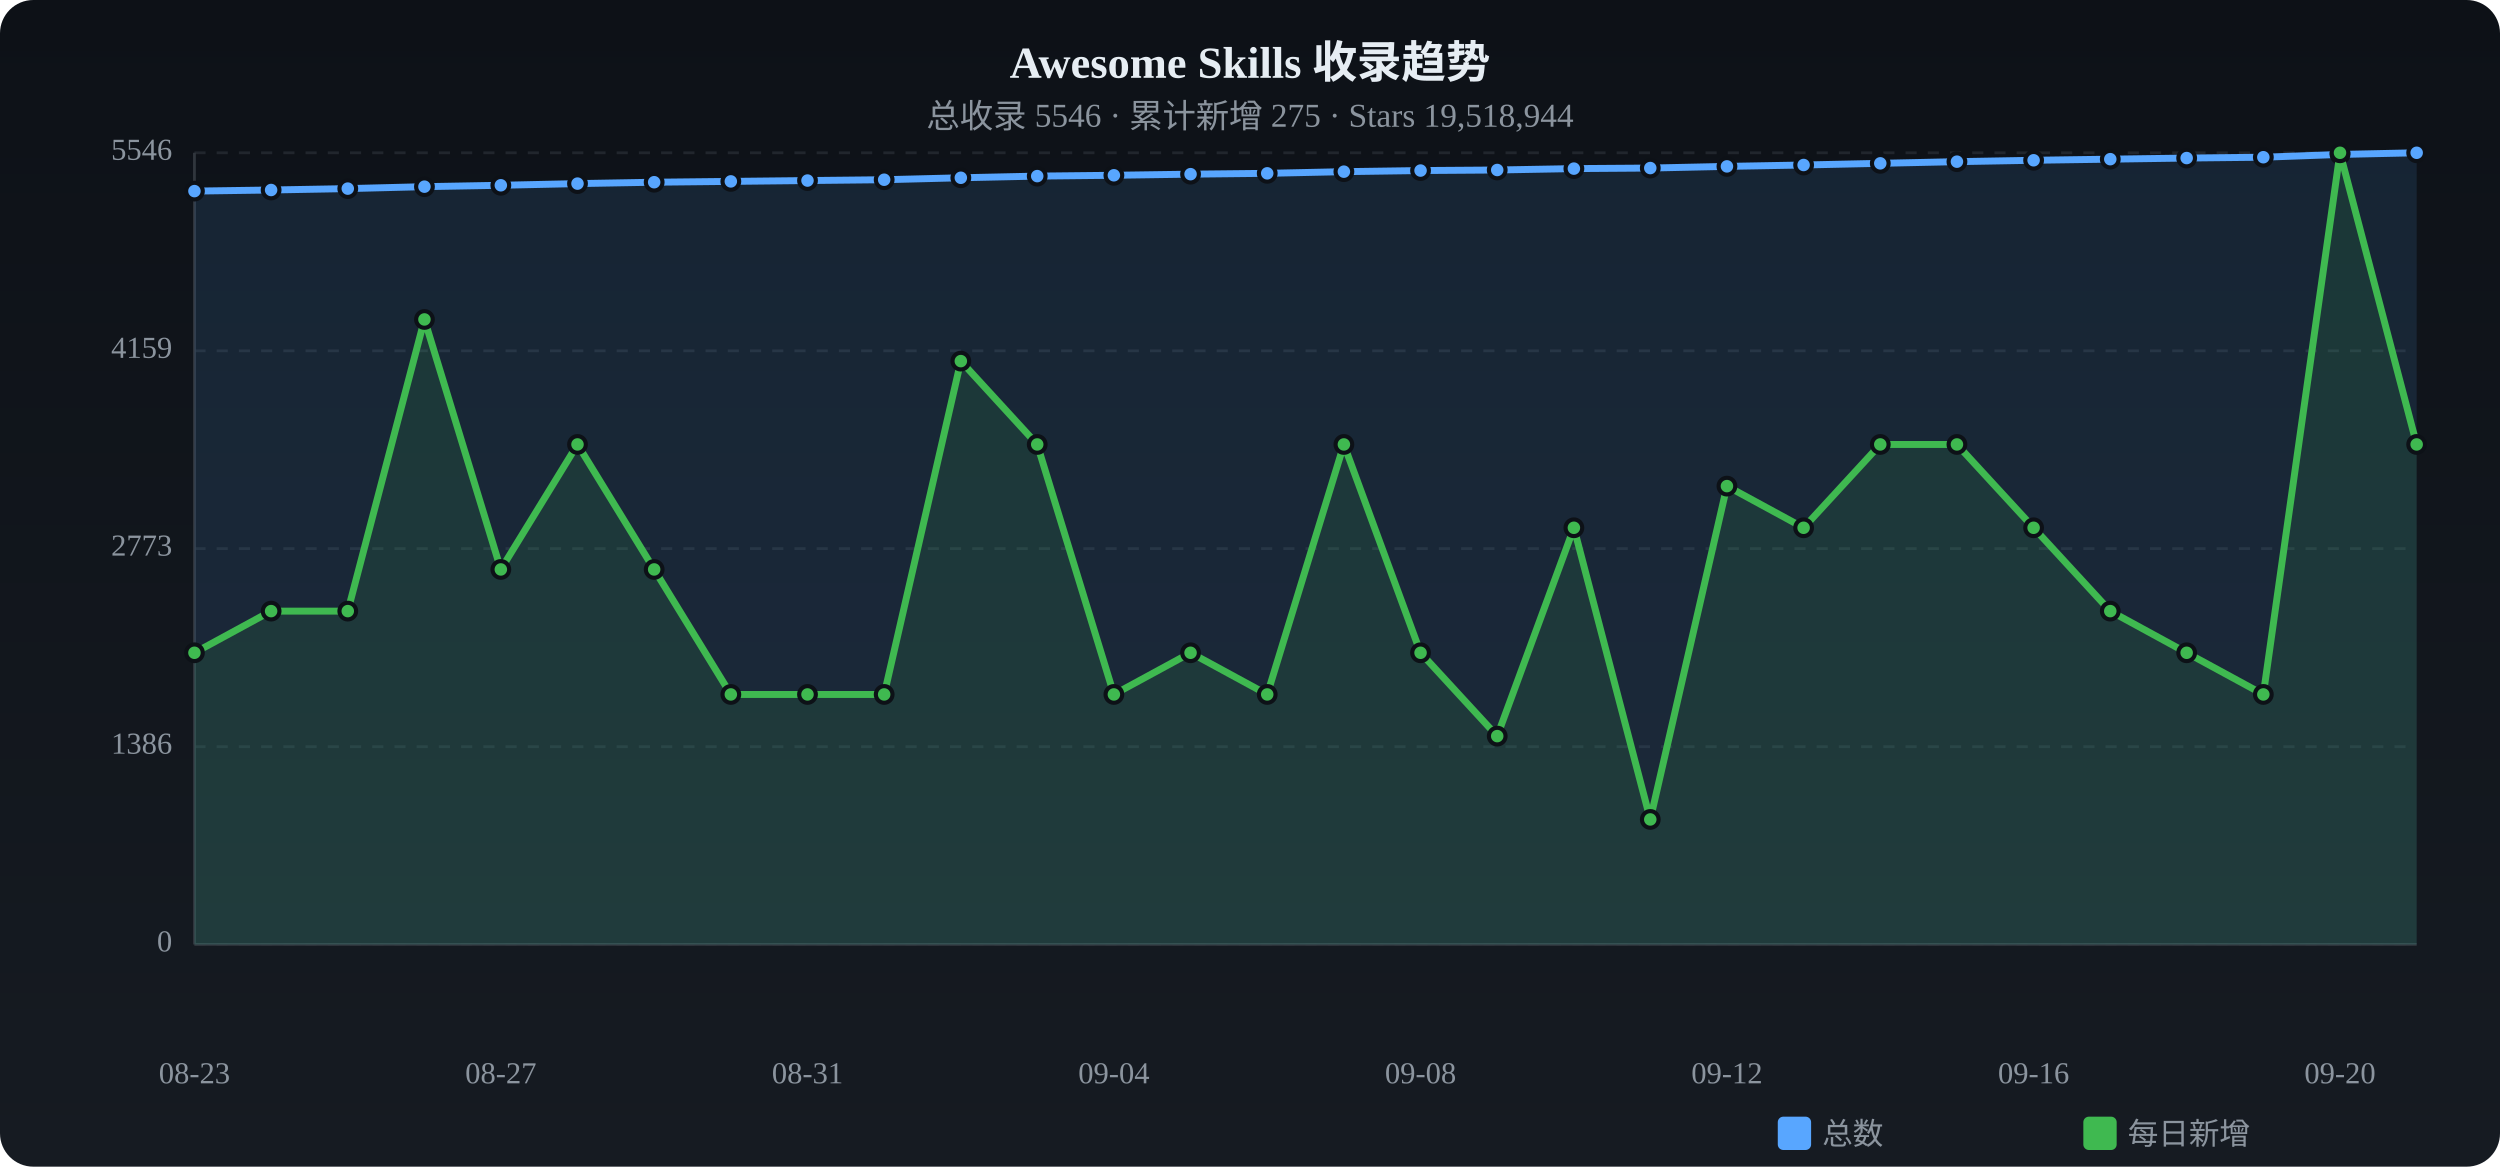
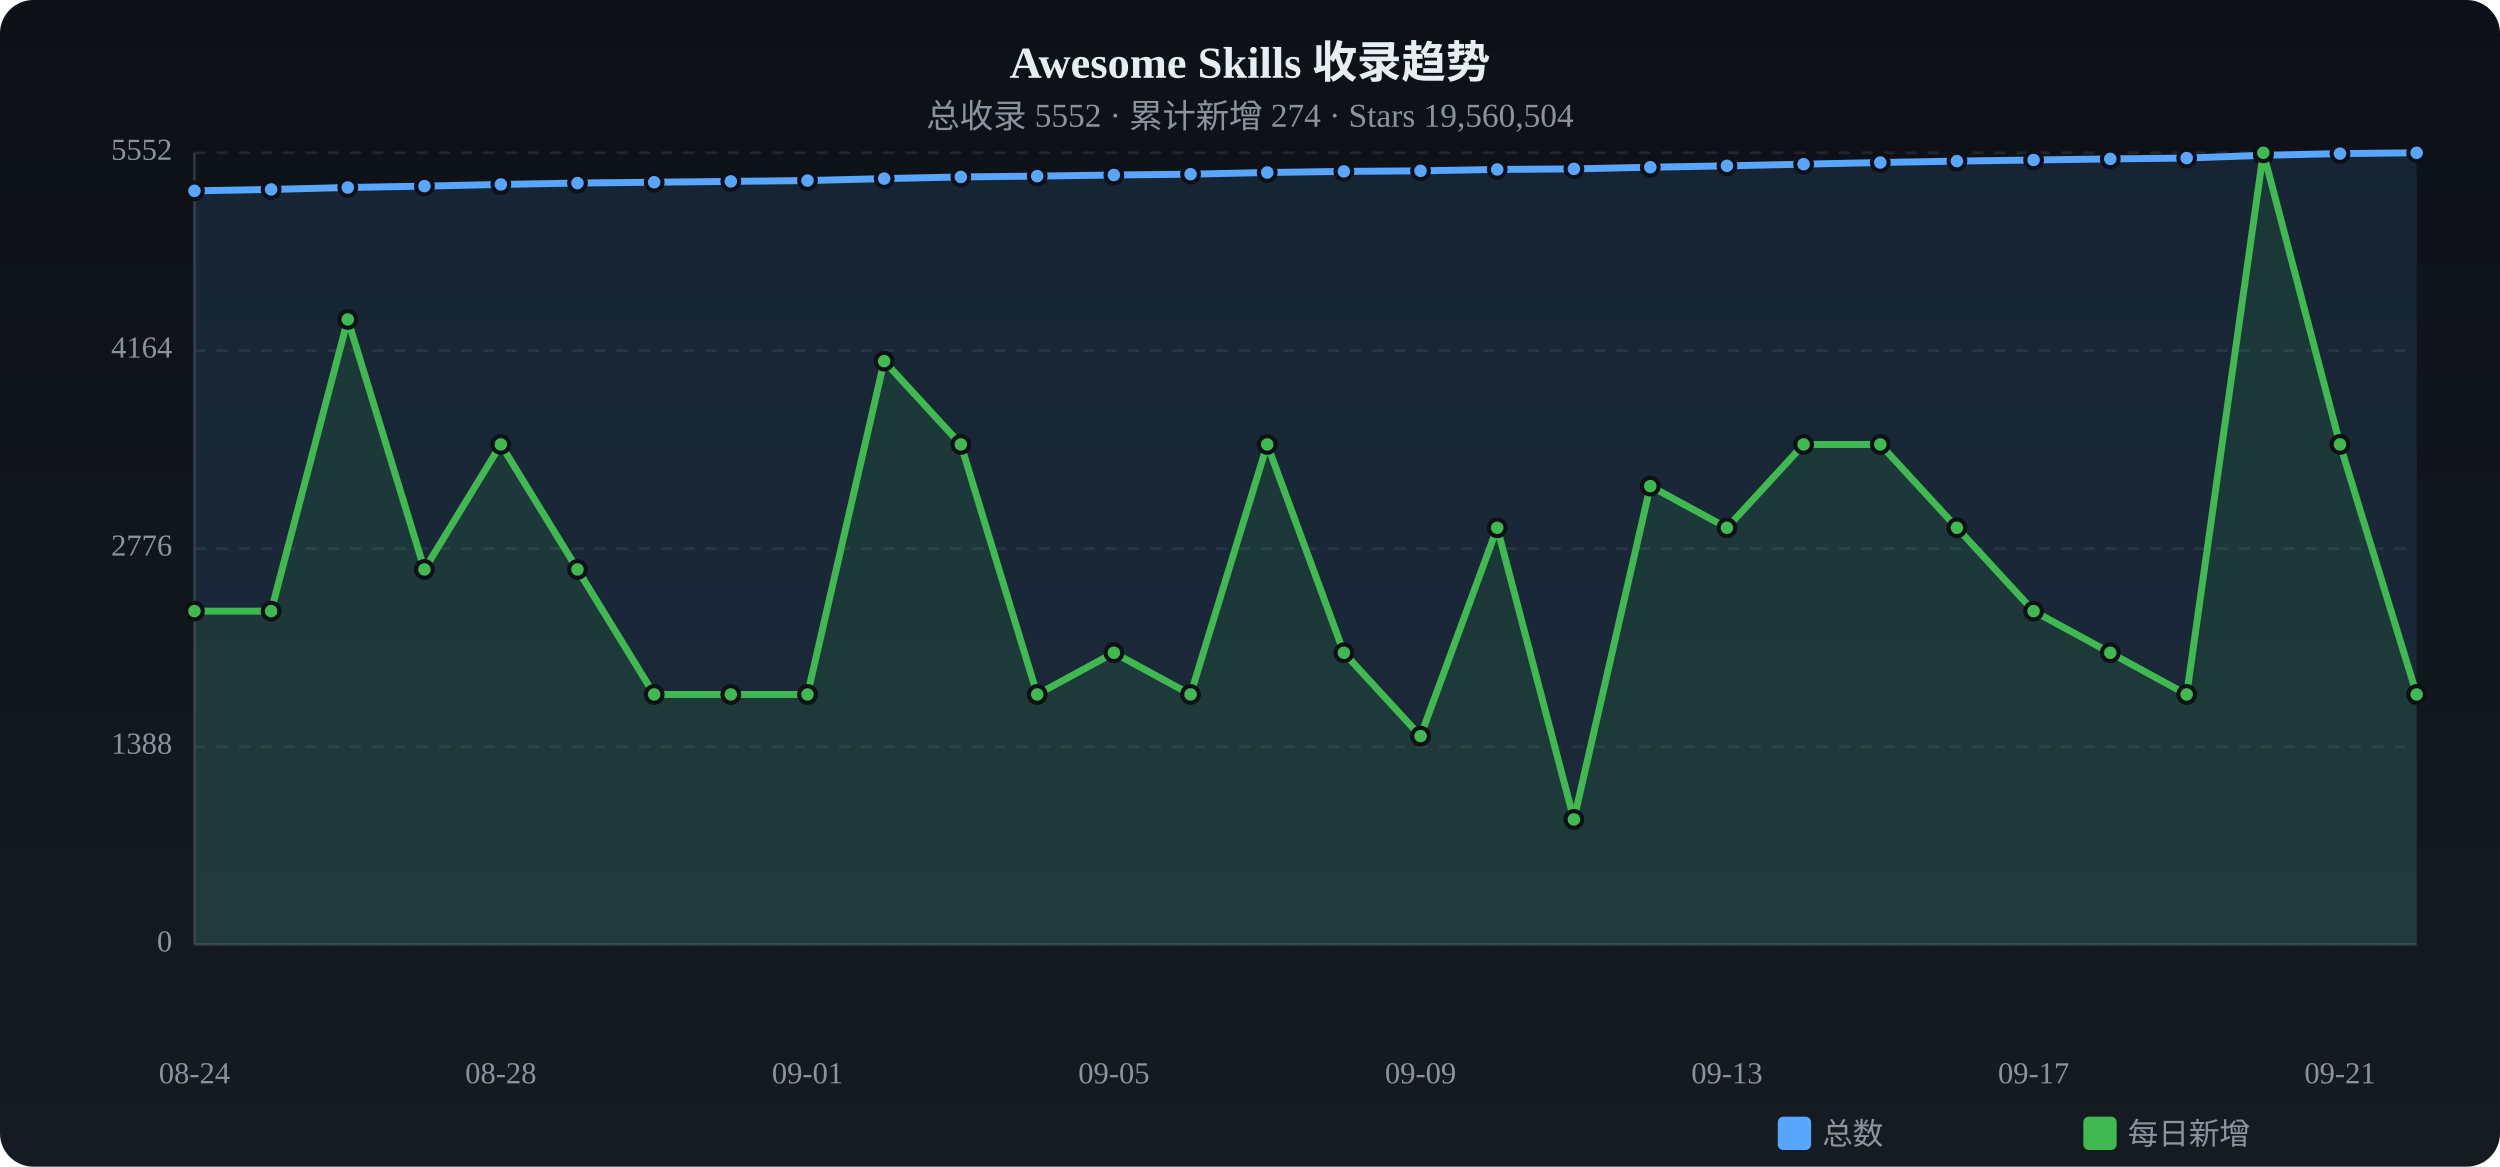
<svg xmlns="http://www.w3.org/2000/svg" viewBox="0 0 900 420" width="900" height="420">
  <defs>
    <linearGradient id="tbg" x1="0%" y1="0%" x2="0%" y2="100%">
      <stop offset="0%" stop-color="#0d1117" />
      <stop offset="100%" stop-color="#161b22" />
    </linearGradient>
  </defs>
  <rect width="900" height="420" rx="12" fill="url(#tbg)" />
  <text x="450.0" y="28" text-anchor="middle" fill="#e6edf3" font-size="16" font-weight="bold">Awesome Skills 收录趋势</text>
-   <text x="450.0" y="46" text-anchor="middle" fill="#8b949e" font-size="12">总收录 5546 · 累计新增 275 · Stars 19,518,944</text>
+   <text x="450.0" y="46" text-anchor="middle" fill="#8b949e" font-size="12">总收录 5552 · 累计新增 274 · Stars 19,560,504</text>
  <text x="62" y="340.0" text-anchor="end" fill="#8b949e" font-size="11" dominant-baseline="middle">0</text>
  <line x1="70" y1="340.0" x2="870" y2="340.0" stroke="#21262d" stroke-dasharray="4 4" />
-   <text x="62" y="268.8" text-anchor="end" fill="#8b949e" font-size="11" dominant-baseline="middle">1386</text>
+   <text x="62" y="268.8" text-anchor="end" fill="#8b949e" font-size="11" dominant-baseline="middle">1388</text>
  <line x1="70" y1="268.8" x2="870" y2="268.8" stroke="#21262d" stroke-dasharray="4 4" />
-   <text x="62" y="197.5" text-anchor="end" fill="#8b949e" font-size="11" dominant-baseline="middle">2773</text>
+   <text x="62" y="197.5" text-anchor="end" fill="#8b949e" font-size="11" dominant-baseline="middle">2776</text>
  <line x1="70" y1="197.5" x2="870" y2="197.5" stroke="#21262d" stroke-dasharray="4 4" />
-   <text x="62" y="126.3" text-anchor="end" fill="#8b949e" font-size="11" dominant-baseline="middle">4159</text>
-   <line x1="70" y1="126.3" x2="870" y2="126.3" stroke="#21262d" stroke-dasharray="4 4" />
-   <text x="62" y="55.0" text-anchor="end" fill="#8b949e" font-size="11" dominant-baseline="middle">5546</text>
+   <text x="62" y="126.2" text-anchor="end" fill="#8b949e" font-size="11" dominant-baseline="middle">4164</text>
+   <line x1="70" y1="126.2" x2="870" y2="126.2" stroke="#21262d" stroke-dasharray="4 4" />
+   <text x="62" y="55.0" text-anchor="end" fill="#8b949e" font-size="11" dominant-baseline="middle">5552</text>
  <line x1="70" y1="55.0" x2="870" y2="55.0" stroke="#21262d" stroke-dasharray="4 4" />
  <line x1="70" y1="55" x2="70" y2="340" stroke="#30363d" />
  <line x1="70" y1="340" x2="870" y2="340" stroke="#30363d" />
-   <path d="M70.0,68.8 L97.6,68.4 L125.2,67.9 L152.8,67.2 L180.3,66.7 L207.9,66.1 L235.5,65.6 L263.1,65.3 L290.7,65.0 L318.3,64.7 L345.9,64.0 L373.4,63.4 L401.0,63.1 L428.6,62.7 L456.2,62.4 L483.8,61.8 L511.4,61.4 L539.0,61.2 L566.6,60.7 L594.1,60.5 L621.7,59.9 L649.3,59.4 L676.9,58.8 L704.5,58.2 L732.1,57.7 L759.7,57.3 L787.2,56.9 L814.8,56.6 L842.4,55.6 L870.0,55.0 L870.0,340 L70.0,340 Z" fill="#58a6ff" opacity="0.12" />
-   <polyline points="70.0,68.8 97.6,68.4 125.2,67.9 152.8,67.2 180.3,66.7 207.9,66.1 235.5,65.6 263.1,65.3 290.7,65.0 318.3,64.7 345.9,64.0 373.4,63.4 401.0,63.1 428.6,62.7 456.2,62.4 483.8,61.8 511.4,61.4 539.0,61.2 566.6,60.7 594.1,60.5 621.7,59.9 649.3,59.4 676.9,58.8 704.5,58.2 732.1,57.7 759.7,57.3 787.2,56.9 814.8,56.6 842.4,55.6 870.0,55.0" fill="none" stroke="#58a6ff" stroke-width="2.5" stroke-linecap="round" stroke-linejoin="round" />
-   <circle cx="70.0" cy="68.8" r="3" fill="#58a6ff" stroke="#0d1117" stroke-width="1.5" />
-   <circle cx="97.6" cy="68.4" r="3" fill="#58a6ff" stroke="#0d1117" stroke-width="1.5" />
-   <circle cx="125.2" cy="67.9" r="3" fill="#58a6ff" stroke="#0d1117" stroke-width="1.5" />
-   <circle cx="152.8" cy="67.2" r="3" fill="#58a6ff" stroke="#0d1117" stroke-width="1.5" />
-   <circle cx="180.3" cy="66.7" r="3" fill="#58a6ff" stroke="#0d1117" stroke-width="1.5" />
-   <circle cx="207.9" cy="66.1" r="3" fill="#58a6ff" stroke="#0d1117" stroke-width="1.5" />
+   <path d="M70.0,68.7 L97.6,68.2 L125.2,67.5 L152.8,67.0 L180.3,66.4 L207.9,65.9 L235.5,65.6 L263.1,65.3 L290.7,65.0 L318.3,64.3 L345.9,63.7 L373.4,63.4 L401.0,63.0 L428.6,62.7 L456.2,62.1 L483.8,61.7 L511.4,61.5 L539.0,61.0 L566.6,60.8 L594.1,60.2 L621.7,59.7 L649.3,59.1 L676.9,58.5 L704.5,58.0 L732.1,57.6 L759.7,57.2 L787.2,56.9 L814.8,55.9 L842.4,55.3 L870.0,55.0 L870.0,340 L70.0,340 Z" fill="#58a6ff" opacity="0.12" />
+   <polyline points="70.0,68.7 97.6,68.2 125.2,67.5 152.8,67.0 180.3,66.4 207.9,65.9 235.5,65.6 263.1,65.3 290.7,65.0 318.3,64.3 345.9,63.7 373.4,63.4 401.0,63.0 428.6,62.7 456.2,62.1 483.8,61.7 511.4,61.5 539.0,61.0 566.6,60.8 594.1,60.2 621.7,59.7 649.3,59.1 676.9,58.5 704.5,58.0 732.1,57.6 759.7,57.2 787.2,56.9 814.8,55.9 842.4,55.3 870.0,55.0" fill="none" stroke="#58a6ff" stroke-width="2.5" stroke-linecap="round" stroke-linejoin="round" />
+   <circle cx="70.0" cy="68.7" r="3" fill="#58a6ff" stroke="#0d1117" stroke-width="1.5" />
+   <circle cx="97.6" cy="68.2" r="3" fill="#58a6ff" stroke="#0d1117" stroke-width="1.5" />
+   <circle cx="125.2" cy="67.5" r="3" fill="#58a6ff" stroke="#0d1117" stroke-width="1.5" />
+   <circle cx="152.8" cy="67.0" r="3" fill="#58a6ff" stroke="#0d1117" stroke-width="1.5" />
+   <circle cx="180.3" cy="66.4" r="3" fill="#58a6ff" stroke="#0d1117" stroke-width="1.5" />
+   <circle cx="207.9" cy="65.9" r="3" fill="#58a6ff" stroke="#0d1117" stroke-width="1.5" />
  <circle cx="235.5" cy="65.6" r="3" fill="#58a6ff" stroke="#0d1117" stroke-width="1.5" />
  <circle cx="263.1" cy="65.3" r="3" fill="#58a6ff" stroke="#0d1117" stroke-width="1.5" />
  <circle cx="290.7" cy="65.0" r="3" fill="#58a6ff" stroke="#0d1117" stroke-width="1.5" />
-   <circle cx="318.3" cy="64.7" r="3" fill="#58a6ff" stroke="#0d1117" stroke-width="1.5" />
-   <circle cx="345.9" cy="64.0" r="3" fill="#58a6ff" stroke="#0d1117" stroke-width="1.5" />
+   <circle cx="318.3" cy="64.3" r="3" fill="#58a6ff" stroke="#0d1117" stroke-width="1.5" />
+   <circle cx="345.9" cy="63.7" r="3" fill="#58a6ff" stroke="#0d1117" stroke-width="1.5" />
  <circle cx="373.4" cy="63.4" r="3" fill="#58a6ff" stroke="#0d1117" stroke-width="1.5" />
-   <circle cx="401.0" cy="63.1" r="3" fill="#58a6ff" stroke="#0d1117" stroke-width="1.5" />
+   <circle cx="401.0" cy="63.0" r="3" fill="#58a6ff" stroke="#0d1117" stroke-width="1.5" />
  <circle cx="428.6" cy="62.7" r="3" fill="#58a6ff" stroke="#0d1117" stroke-width="1.5" />
-   <circle cx="456.2" cy="62.4" r="3" fill="#58a6ff" stroke="#0d1117" stroke-width="1.5" />
-   <circle cx="483.8" cy="61.8" r="3" fill="#58a6ff" stroke="#0d1117" stroke-width="1.5" />
-   <circle cx="511.4" cy="61.4" r="3" fill="#58a6ff" stroke="#0d1117" stroke-width="1.5" />
-   <circle cx="539.0" cy="61.2" r="3" fill="#58a6ff" stroke="#0d1117" stroke-width="1.5" />
-   <circle cx="566.6" cy="60.7" r="3" fill="#58a6ff" stroke="#0d1117" stroke-width="1.5" />
-   <circle cx="594.1" cy="60.5" r="3" fill="#58a6ff" stroke="#0d1117" stroke-width="1.5" />
-   <circle cx="621.7" cy="59.9" r="3" fill="#58a6ff" stroke="#0d1117" stroke-width="1.5" />
-   <circle cx="649.3" cy="59.4" r="3" fill="#58a6ff" stroke="#0d1117" stroke-width="1.5" />
-   <circle cx="676.9" cy="58.8" r="3" fill="#58a6ff" stroke="#0d1117" stroke-width="1.5" />
-   <circle cx="704.5" cy="58.2" r="3" fill="#58a6ff" stroke="#0d1117" stroke-width="1.5" />
-   <circle cx="732.1" cy="57.7" r="3" fill="#58a6ff" stroke="#0d1117" stroke-width="1.5" />
-   <circle cx="759.7" cy="57.3" r="3" fill="#58a6ff" stroke="#0d1117" stroke-width="1.5" />
+   <circle cx="456.2" cy="62.1" r="3" fill="#58a6ff" stroke="#0d1117" stroke-width="1.5" />
+   <circle cx="483.8" cy="61.7" r="3" fill="#58a6ff" stroke="#0d1117" stroke-width="1.5" />
+   <circle cx="511.4" cy="61.5" r="3" fill="#58a6ff" stroke="#0d1117" stroke-width="1.5" />
+   <circle cx="539.0" cy="61.0" r="3" fill="#58a6ff" stroke="#0d1117" stroke-width="1.5" />
+   <circle cx="566.6" cy="60.8" r="3" fill="#58a6ff" stroke="#0d1117" stroke-width="1.5" />
+   <circle cx="594.1" cy="60.2" r="3" fill="#58a6ff" stroke="#0d1117" stroke-width="1.5" />
+   <circle cx="621.7" cy="59.7" r="3" fill="#58a6ff" stroke="#0d1117" stroke-width="1.5" />
+   <circle cx="649.3" cy="59.1" r="3" fill="#58a6ff" stroke="#0d1117" stroke-width="1.5" />
+   <circle cx="676.9" cy="58.5" r="3" fill="#58a6ff" stroke="#0d1117" stroke-width="1.5" />
+   <circle cx="704.5" cy="58.0" r="3" fill="#58a6ff" stroke="#0d1117" stroke-width="1.5" />
+   <circle cx="732.1" cy="57.6" r="3" fill="#58a6ff" stroke="#0d1117" stroke-width="1.5" />
+   <circle cx="759.7" cy="57.2" r="3" fill="#58a6ff" stroke="#0d1117" stroke-width="1.5" />
  <circle cx="787.2" cy="56.9" r="3" fill="#58a6ff" stroke="#0d1117" stroke-width="1.5" />
-   <circle cx="814.8" cy="56.6" r="3" fill="#58a6ff" stroke="#0d1117" stroke-width="1.5" />
-   <circle cx="842.4" cy="55.6" r="3" fill="#58a6ff" stroke="#0d1117" stroke-width="1.5" />
+   <circle cx="814.8" cy="55.9" r="3" fill="#58a6ff" stroke="#0d1117" stroke-width="1.5" />
+   <circle cx="842.4" cy="55.3" r="3" fill="#58a6ff" stroke="#0d1117" stroke-width="1.5" />
  <circle cx="870.0" cy="55.0" r="3" fill="#58a6ff" stroke="#0d1117" stroke-width="1.5" />
-   <path d="M70.0,235.0 L97.6,220.0 L125.2,220.0 L152.8,115.0 L180.3,205.0 L207.9,160.0 L235.5,205.0 L263.1,250.0 L290.7,250.0 L318.3,250.0 L345.9,130.0 L373.4,160.0 L401.0,250.0 L428.6,235.0 L456.2,250.0 L483.8,160.0 L511.4,235.0 L539.0,265.0 L566.6,190.0 L594.1,295.0 L621.7,175.0 L649.3,190.0 L676.9,160.0 L704.5,160.0 L732.1,190.0 L759.7,220.0 L787.2,235.0 L814.8,250.0 L842.4,55.0 L870.0,160.0 L870.0,340 L70.0,340 Z" fill="#3fb950" opacity="0.12" />
-   <polyline points="70.0,235.0 97.6,220.0 125.2,220.0 152.8,115.0 180.3,205.0 207.9,160.0 235.5,205.0 263.1,250.0 290.7,250.0 318.3,250.0 345.9,130.0 373.4,160.0 401.0,250.0 428.6,235.0 456.2,250.0 483.8,160.0 511.4,235.0 539.0,265.0 566.6,190.0 594.1,295.0 621.7,175.0 649.3,190.0 676.9,160.0 704.5,160.0 732.1,190.0 759.7,220.0 787.2,235.0 814.8,250.0 842.4,55.0 870.0,160.0" fill="none" stroke="#3fb950" stroke-width="2.5" stroke-linecap="round" stroke-linejoin="round" />
-   <circle cx="70.0" cy="235.0" r="3" fill="#3fb950" stroke="#0d1117" stroke-width="1.5" />
+   <path d="M70.0,220.0 L97.6,220.0 L125.2,115.0 L152.8,205.0 L180.3,160.0 L207.9,205.0 L235.5,250.0 L263.1,250.0 L290.7,250.0 L318.3,130.0 L345.9,160.0 L373.4,250.0 L401.0,235.0 L428.6,250.0 L456.2,160.0 L483.8,235.0 L511.4,265.0 L539.0,190.0 L566.6,295.0 L594.1,175.0 L621.7,190.0 L649.3,160.0 L676.9,160.0 L704.5,190.0 L732.1,220.0 L759.7,235.0 L787.2,250.0 L814.8,55.0 L842.4,160.0 L870.0,250.0 L870.0,340 L70.0,340 Z" fill="#3fb950" opacity="0.12" />
+   <polyline points="70.0,220.0 97.6,220.0 125.2,115.0 152.8,205.0 180.3,160.0 207.9,205.0 235.5,250.0 263.1,250.0 290.7,250.0 318.3,130.0 345.9,160.0 373.4,250.0 401.0,235.0 428.6,250.0 456.2,160.0 483.8,235.0 511.4,265.0 539.0,190.0 566.6,295.0 594.1,175.0 621.7,190.0 649.3,160.0 676.9,160.0 704.5,190.0 732.1,220.0 759.7,235.0 787.2,250.0 814.8,55.0 842.4,160.0 870.0,250.0" fill="none" stroke="#3fb950" stroke-width="2.5" stroke-linecap="round" stroke-linejoin="round" />
+   <circle cx="70.0" cy="220.0" r="3" fill="#3fb950" stroke="#0d1117" stroke-width="1.5" />
  <circle cx="97.6" cy="220.0" r="3" fill="#3fb950" stroke="#0d1117" stroke-width="1.5" />
-   <circle cx="125.2" cy="220.0" r="3" fill="#3fb950" stroke="#0d1117" stroke-width="1.5" />
-   <circle cx="152.8" cy="115.0" r="3" fill="#3fb950" stroke="#0d1117" stroke-width="1.5" />
-   <circle cx="180.3" cy="205.0" r="3" fill="#3fb950" stroke="#0d1117" stroke-width="1.5" />
-   <circle cx="207.9" cy="160.0" r="3" fill="#3fb950" stroke="#0d1117" stroke-width="1.5" />
-   <circle cx="235.5" cy="205.0" r="3" fill="#3fb950" stroke="#0d1117" stroke-width="1.5" />
+   <circle cx="125.2" cy="115.0" r="3" fill="#3fb950" stroke="#0d1117" stroke-width="1.5" />
+   <circle cx="152.8" cy="205.0" r="3" fill="#3fb950" stroke="#0d1117" stroke-width="1.5" />
+   <circle cx="180.3" cy="160.0" r="3" fill="#3fb950" stroke="#0d1117" stroke-width="1.5" />
+   <circle cx="207.9" cy="205.0" r="3" fill="#3fb950" stroke="#0d1117" stroke-width="1.5" />
+   <circle cx="235.5" cy="250.0" r="3" fill="#3fb950" stroke="#0d1117" stroke-width="1.5" />
  <circle cx="263.1" cy="250.0" r="3" fill="#3fb950" stroke="#0d1117" stroke-width="1.5" />
  <circle cx="290.7" cy="250.0" r="3" fill="#3fb950" stroke="#0d1117" stroke-width="1.5" />
-   <circle cx="318.3" cy="250.0" r="3" fill="#3fb950" stroke="#0d1117" stroke-width="1.5" />
-   <circle cx="345.9" cy="130.0" r="3" fill="#3fb950" stroke="#0d1117" stroke-width="1.5" />
-   <circle cx="373.4" cy="160.0" r="3" fill="#3fb950" stroke="#0d1117" stroke-width="1.5" />
-   <circle cx="401.0" cy="250.0" r="3" fill="#3fb950" stroke="#0d1117" stroke-width="1.5" />
-   <circle cx="428.6" cy="235.0" r="3" fill="#3fb950" stroke="#0d1117" stroke-width="1.5" />
-   <circle cx="456.2" cy="250.0" r="3" fill="#3fb950" stroke="#0d1117" stroke-width="1.5" />
-   <circle cx="483.8" cy="160.0" r="3" fill="#3fb950" stroke="#0d1117" stroke-width="1.5" />
-   <circle cx="511.4" cy="235.0" r="3" fill="#3fb950" stroke="#0d1117" stroke-width="1.5" />
-   <circle cx="539.0" cy="265.0" r="3" fill="#3fb950" stroke="#0d1117" stroke-width="1.5" />
-   <circle cx="566.6" cy="190.0" r="3" fill="#3fb950" stroke="#0d1117" stroke-width="1.5" />
-   <circle cx="594.1" cy="295.0" r="3" fill="#3fb950" stroke="#0d1117" stroke-width="1.5" />
-   <circle cx="621.7" cy="175.0" r="3" fill="#3fb950" stroke="#0d1117" stroke-width="1.5" />
-   <circle cx="649.3" cy="190.0" r="3" fill="#3fb950" stroke="#0d1117" stroke-width="1.5" />
+   <circle cx="318.3" cy="130.0" r="3" fill="#3fb950" stroke="#0d1117" stroke-width="1.5" />
+   <circle cx="345.9" cy="160.0" r="3" fill="#3fb950" stroke="#0d1117" stroke-width="1.5" />
+   <circle cx="373.4" cy="250.0" r="3" fill="#3fb950" stroke="#0d1117" stroke-width="1.5" />
+   <circle cx="401.0" cy="235.0" r="3" fill="#3fb950" stroke="#0d1117" stroke-width="1.5" />
+   <circle cx="428.6" cy="250.0" r="3" fill="#3fb950" stroke="#0d1117" stroke-width="1.5" />
+   <circle cx="456.2" cy="160.0" r="3" fill="#3fb950" stroke="#0d1117" stroke-width="1.5" />
+   <circle cx="483.8" cy="235.0" r="3" fill="#3fb950" stroke="#0d1117" stroke-width="1.5" />
+   <circle cx="511.4" cy="265.0" r="3" fill="#3fb950" stroke="#0d1117" stroke-width="1.5" />
+   <circle cx="539.0" cy="190.0" r="3" fill="#3fb950" stroke="#0d1117" stroke-width="1.5" />
+   <circle cx="566.6" cy="295.0" r="3" fill="#3fb950" stroke="#0d1117" stroke-width="1.5" />
+   <circle cx="594.1" cy="175.0" r="3" fill="#3fb950" stroke="#0d1117" stroke-width="1.5" />
+   <circle cx="621.7" cy="190.0" r="3" fill="#3fb950" stroke="#0d1117" stroke-width="1.5" />
+   <circle cx="649.3" cy="160.0" r="3" fill="#3fb950" stroke="#0d1117" stroke-width="1.5" />
  <circle cx="676.9" cy="160.0" r="3" fill="#3fb950" stroke="#0d1117" stroke-width="1.5" />
-   <circle cx="704.5" cy="160.0" r="3" fill="#3fb950" stroke="#0d1117" stroke-width="1.5" />
-   <circle cx="732.1" cy="190.0" r="3" fill="#3fb950" stroke="#0d1117" stroke-width="1.5" />
-   <circle cx="759.7" cy="220.0" r="3" fill="#3fb950" stroke="#0d1117" stroke-width="1.5" />
-   <circle cx="787.2" cy="235.0" r="3" fill="#3fb950" stroke="#0d1117" stroke-width="1.5" />
-   <circle cx="814.8" cy="250.0" r="3" fill="#3fb950" stroke="#0d1117" stroke-width="1.5" />
-   <circle cx="842.4" cy="55.0" r="3" fill="#3fb950" stroke="#0d1117" stroke-width="1.5" />
-   <circle cx="870.0" cy="160.0" r="3" fill="#3fb950" stroke="#0d1117" stroke-width="1.5" />
-   <text x="70.0" y="390" text-anchor="middle" fill="#8b949e" font-size="11">08-23</text>
-   <text x="180.3" y="390" text-anchor="middle" fill="#8b949e" font-size="11">08-27</text>
-   <text x="290.7" y="390" text-anchor="middle" fill="#8b949e" font-size="11">08-31</text>
-   <text x="401.0" y="390" text-anchor="middle" fill="#8b949e" font-size="11">09-04</text>
-   <text x="511.4" y="390" text-anchor="middle" fill="#8b949e" font-size="11">09-08</text>
-   <text x="621.7" y="390" text-anchor="middle" fill="#8b949e" font-size="11">09-12</text>
-   <text x="732.1" y="390" text-anchor="middle" fill="#8b949e" font-size="11">09-16</text>
-   <text x="842.4" y="390" text-anchor="middle" fill="#8b949e" font-size="11">09-20</text>
+   <circle cx="704.5" cy="190.0" r="3" fill="#3fb950" stroke="#0d1117" stroke-width="1.5" />
+   <circle cx="732.1" cy="220.0" r="3" fill="#3fb950" stroke="#0d1117" stroke-width="1.5" />
+   <circle cx="759.7" cy="235.0" r="3" fill="#3fb950" stroke="#0d1117" stroke-width="1.5" />
+   <circle cx="787.2" cy="250.0" r="3" fill="#3fb950" stroke="#0d1117" stroke-width="1.5" />
+   <circle cx="814.8" cy="55.0" r="3" fill="#3fb950" stroke="#0d1117" stroke-width="1.5" />
+   <circle cx="842.4" cy="160.0" r="3" fill="#3fb950" stroke="#0d1117" stroke-width="1.5" />
+   <circle cx="870.0" cy="250.0" r="3" fill="#3fb950" stroke="#0d1117" stroke-width="1.5" />
+   <text x="70.0" y="390" text-anchor="middle" fill="#8b949e" font-size="11">08-24</text>
+   <text x="180.3" y="390" text-anchor="middle" fill="#8b949e" font-size="11">08-28</text>
+   <text x="290.7" y="390" text-anchor="middle" fill="#8b949e" font-size="11">09-01</text>
+   <text x="401.0" y="390" text-anchor="middle" fill="#8b949e" font-size="11">09-05</text>
+   <text x="511.4" y="390" text-anchor="middle" fill="#8b949e" font-size="11">09-09</text>
+   <text x="621.7" y="390" text-anchor="middle" fill="#8b949e" font-size="11">09-13</text>
+   <text x="732.1" y="390" text-anchor="middle" fill="#8b949e" font-size="11">09-17</text>
+   <text x="842.4" y="390" text-anchor="middle" fill="#8b949e" font-size="11">09-21</text>
  <rect x="640" y="402" width="12" height="12" rx="2" fill="#58a6ff" />
  <text x="656" y="412" fill="#8b949e" font-size="11">总数</text>
  <rect x="750" y="402" width="12" height="12" rx="2" fill="#3fb950" />
  <text x="766" y="412" fill="#8b949e" font-size="11">每日新增</text>
</svg>
